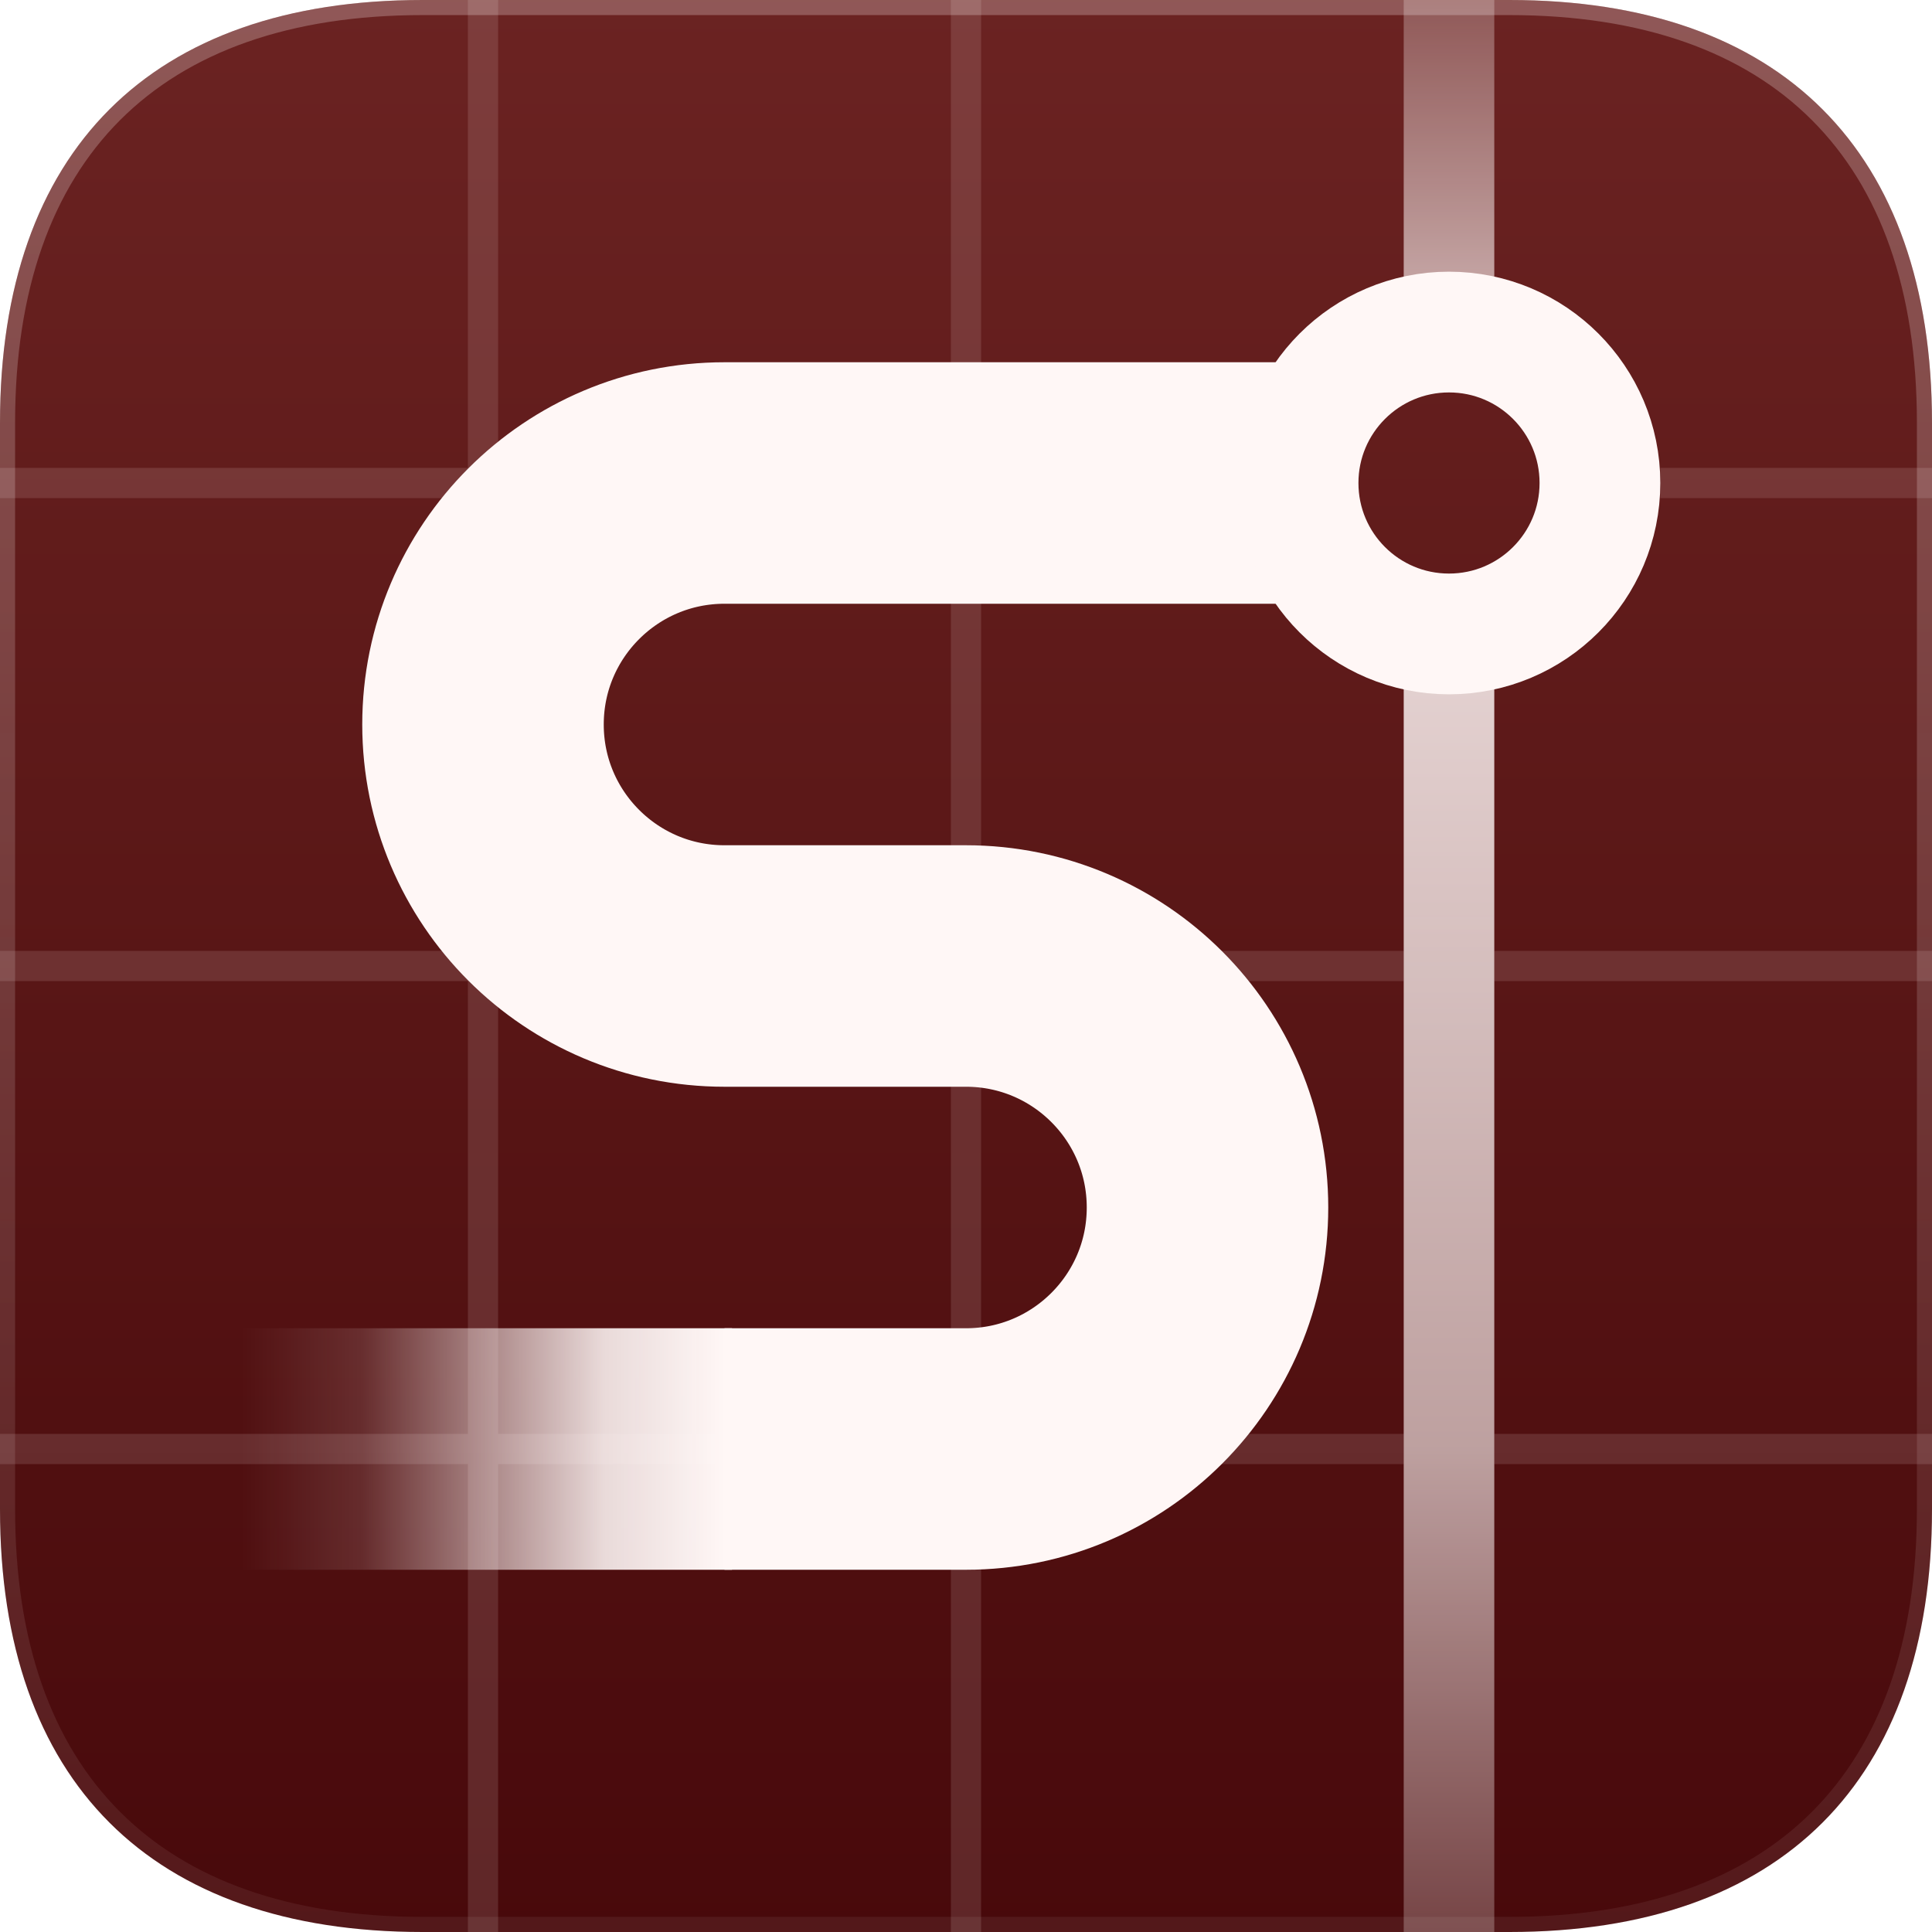
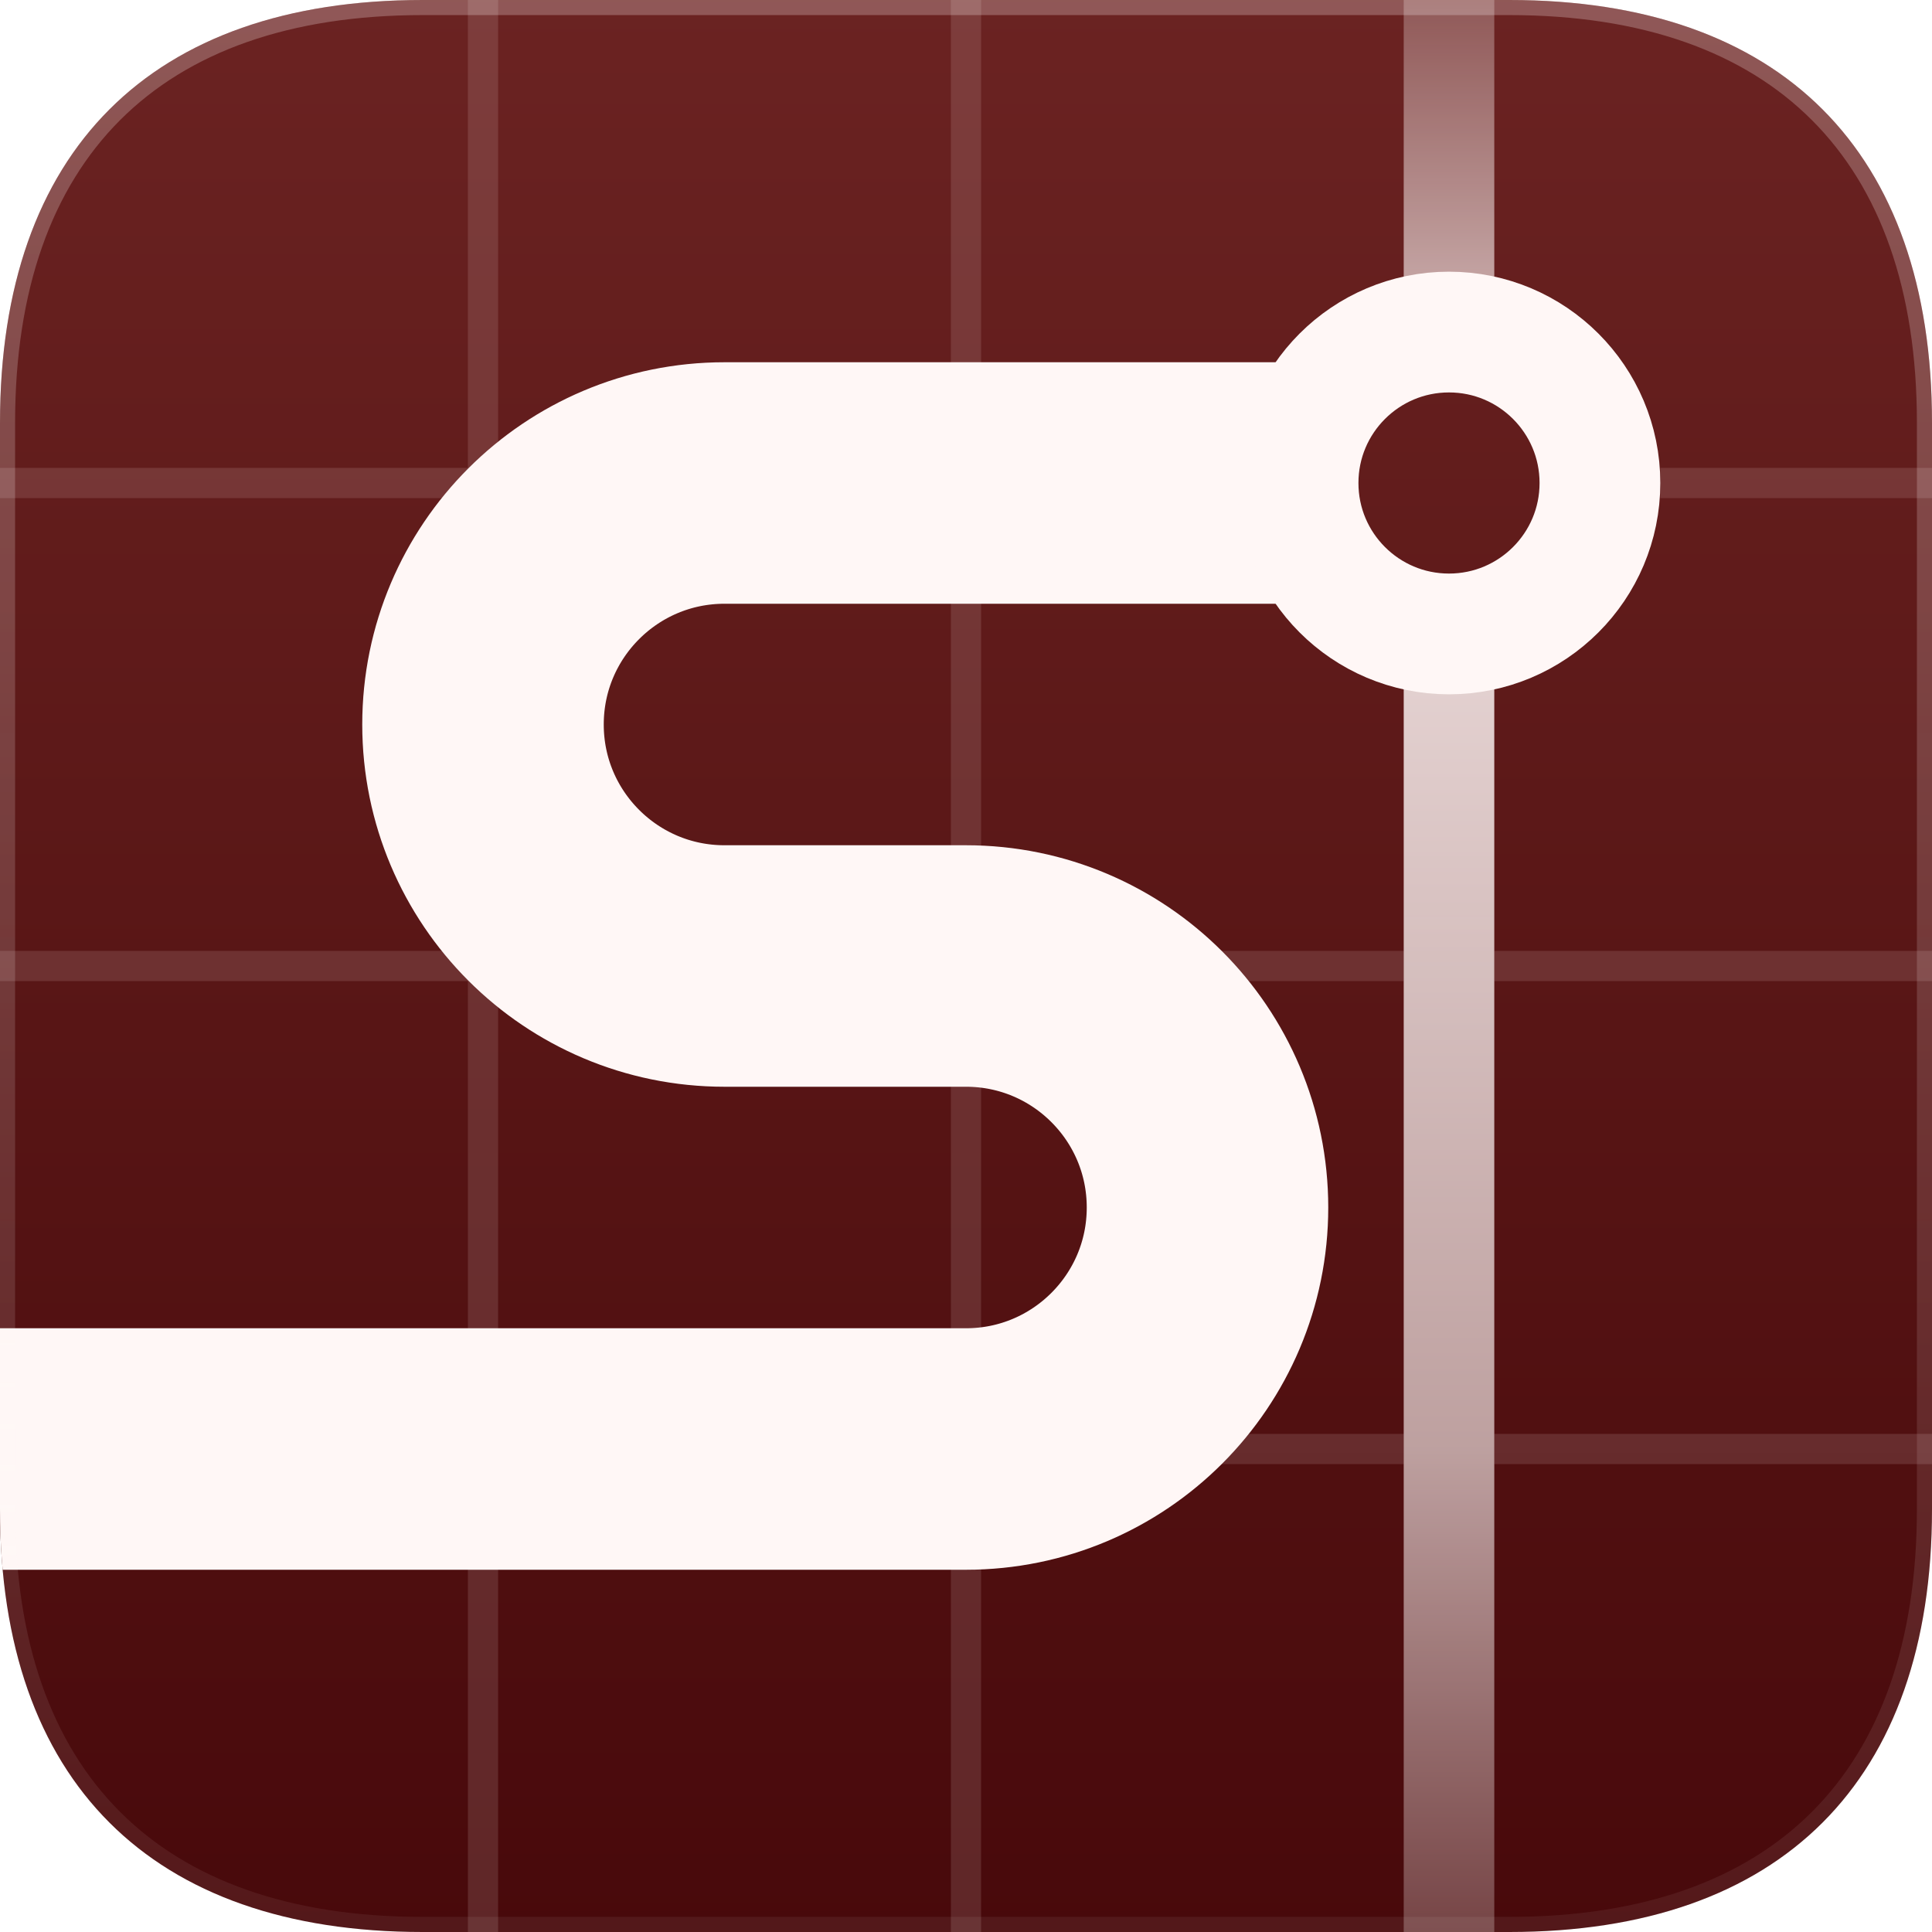
<svg xmlns="http://www.w3.org/2000/svg" width="128" height="128" viewBox="0 0 128 128">
  <defs>
    <clipPath id="clip">
      <path d="M 28,0 H 100 C 118,0 128,10 128,28 V 100 C 128,118 118,128 100,128 H 28 C 10,128 0,118 0,100 V 28 C 0,10 10,0 28,0 Z" />
    </clipPath>
    <linearGradient id="bg" x1="0" y1="0" x2="0" y2="1">
      <stop offset="0%" stop-color="#6b2322" />
      <stop offset="50%" stop-color="#591616" />
      <stop offset="100%" stop-color="#48090b" />
    </linearGradient>
    <linearGradient id="rim" x1="0" y1="0" x2="0" y2="1">
      <stop offset="0%" stop-color="#fff7f6" stop-opacity="0.25" />
      <stop offset="100%" stop-color="#fff7f6" stop-opacity="0.062" />
-     </linearGradient>
-     <linearGradient id="fade" gradientUnits="userSpaceOnUse" x1="16" y1="0" x2="48" y2="0">
-       <stop offset="0%" stop-color="#fff7f6" stop-opacity="0" />
-       <stop offset="25%" stop-color="#fff7f6" stop-opacity="0.125" />
-       <stop offset="50%" stop-color="#fff7f6" stop-opacity="0.5" />
-       <stop offset="75%" stop-color="#fff7f6" stop-opacity="0.875" />
-       <stop offset="100%" stop-color="#fff7f6" stop-opacity="1" />
    </linearGradient>
    <linearGradient id="playhead" gradientUnits="userSpaceOnUse" x1="0" y1="0" x2="0" y2="128">
      <stop offset="0%" stop-color="#fff7f6" stop-opacity="0.25" />
      <stop offset="25%" stop-color="#fff7f6" stop-opacity="0.875" />
      <stop offset="75%" stop-color="#fff7f6" stop-opacity="0.625" />
      <stop offset="100%" stop-color="#fff7f6" stop-opacity="0.25" />
    </linearGradient>
  </defs>
  <g clip-path="url(#clip)">
    <rect width="128" height="128" fill="url(#bg)" />
    <path d="M 32,0 V 128 M 64,0 V 128 M 0,32 H 31 M 33,32 H 63 M 65,32 H 82 M 110,32 H 128 M 0,64 H 31 M 33,64 H 63 M 65,64 H 93 M 99,64 H 128 M 0,96 H 31 M 33,96 H 63 M 65,96 H 93 M 99,96 H 128" fill="none" stroke="#fff7f6" stroke-opacity="0.125" stroke-width="2" />
    <g stroke="url(#playhead)" stroke-width="6">
      <line x1="96" y1="0" x2="96" y2="22" />
      <line x1="96" y1="42" x2="96" y2="128" />
    </g>
-     <line x1="16" y1="96" x2="48.5" y2="96" stroke="url(#fade)" stroke-width="16" />
-     <path d="M 48,96 H 64 A 16,16 0 0,0 64,64 H 48 A 16,16 0 0,1 48,32 H 86" fill="none" stroke="#fff7f6" stroke-width="16" />
+     <path d="M 0,96 H 64 A 16,16 0 0,0 64,64 H 48 A 16,16 0 0,1 48,32 H 86" fill="none" stroke="#fff7f6" stroke-width="16" />
    <circle cx="96" cy="32" r="10" fill="none" stroke="#fff7f6" stroke-width="8" />
    <path d="M 28,0 H 100 C 118,0 128,10 128,28 V 100 C 128,118 118,128 100,128 H 28 C 10,128 0,118 0,100 V 28 C 0,10 10,0 28,0 Z" fill="none" stroke="url(#rim)" stroke-width="2" />
  </g>
</svg>
